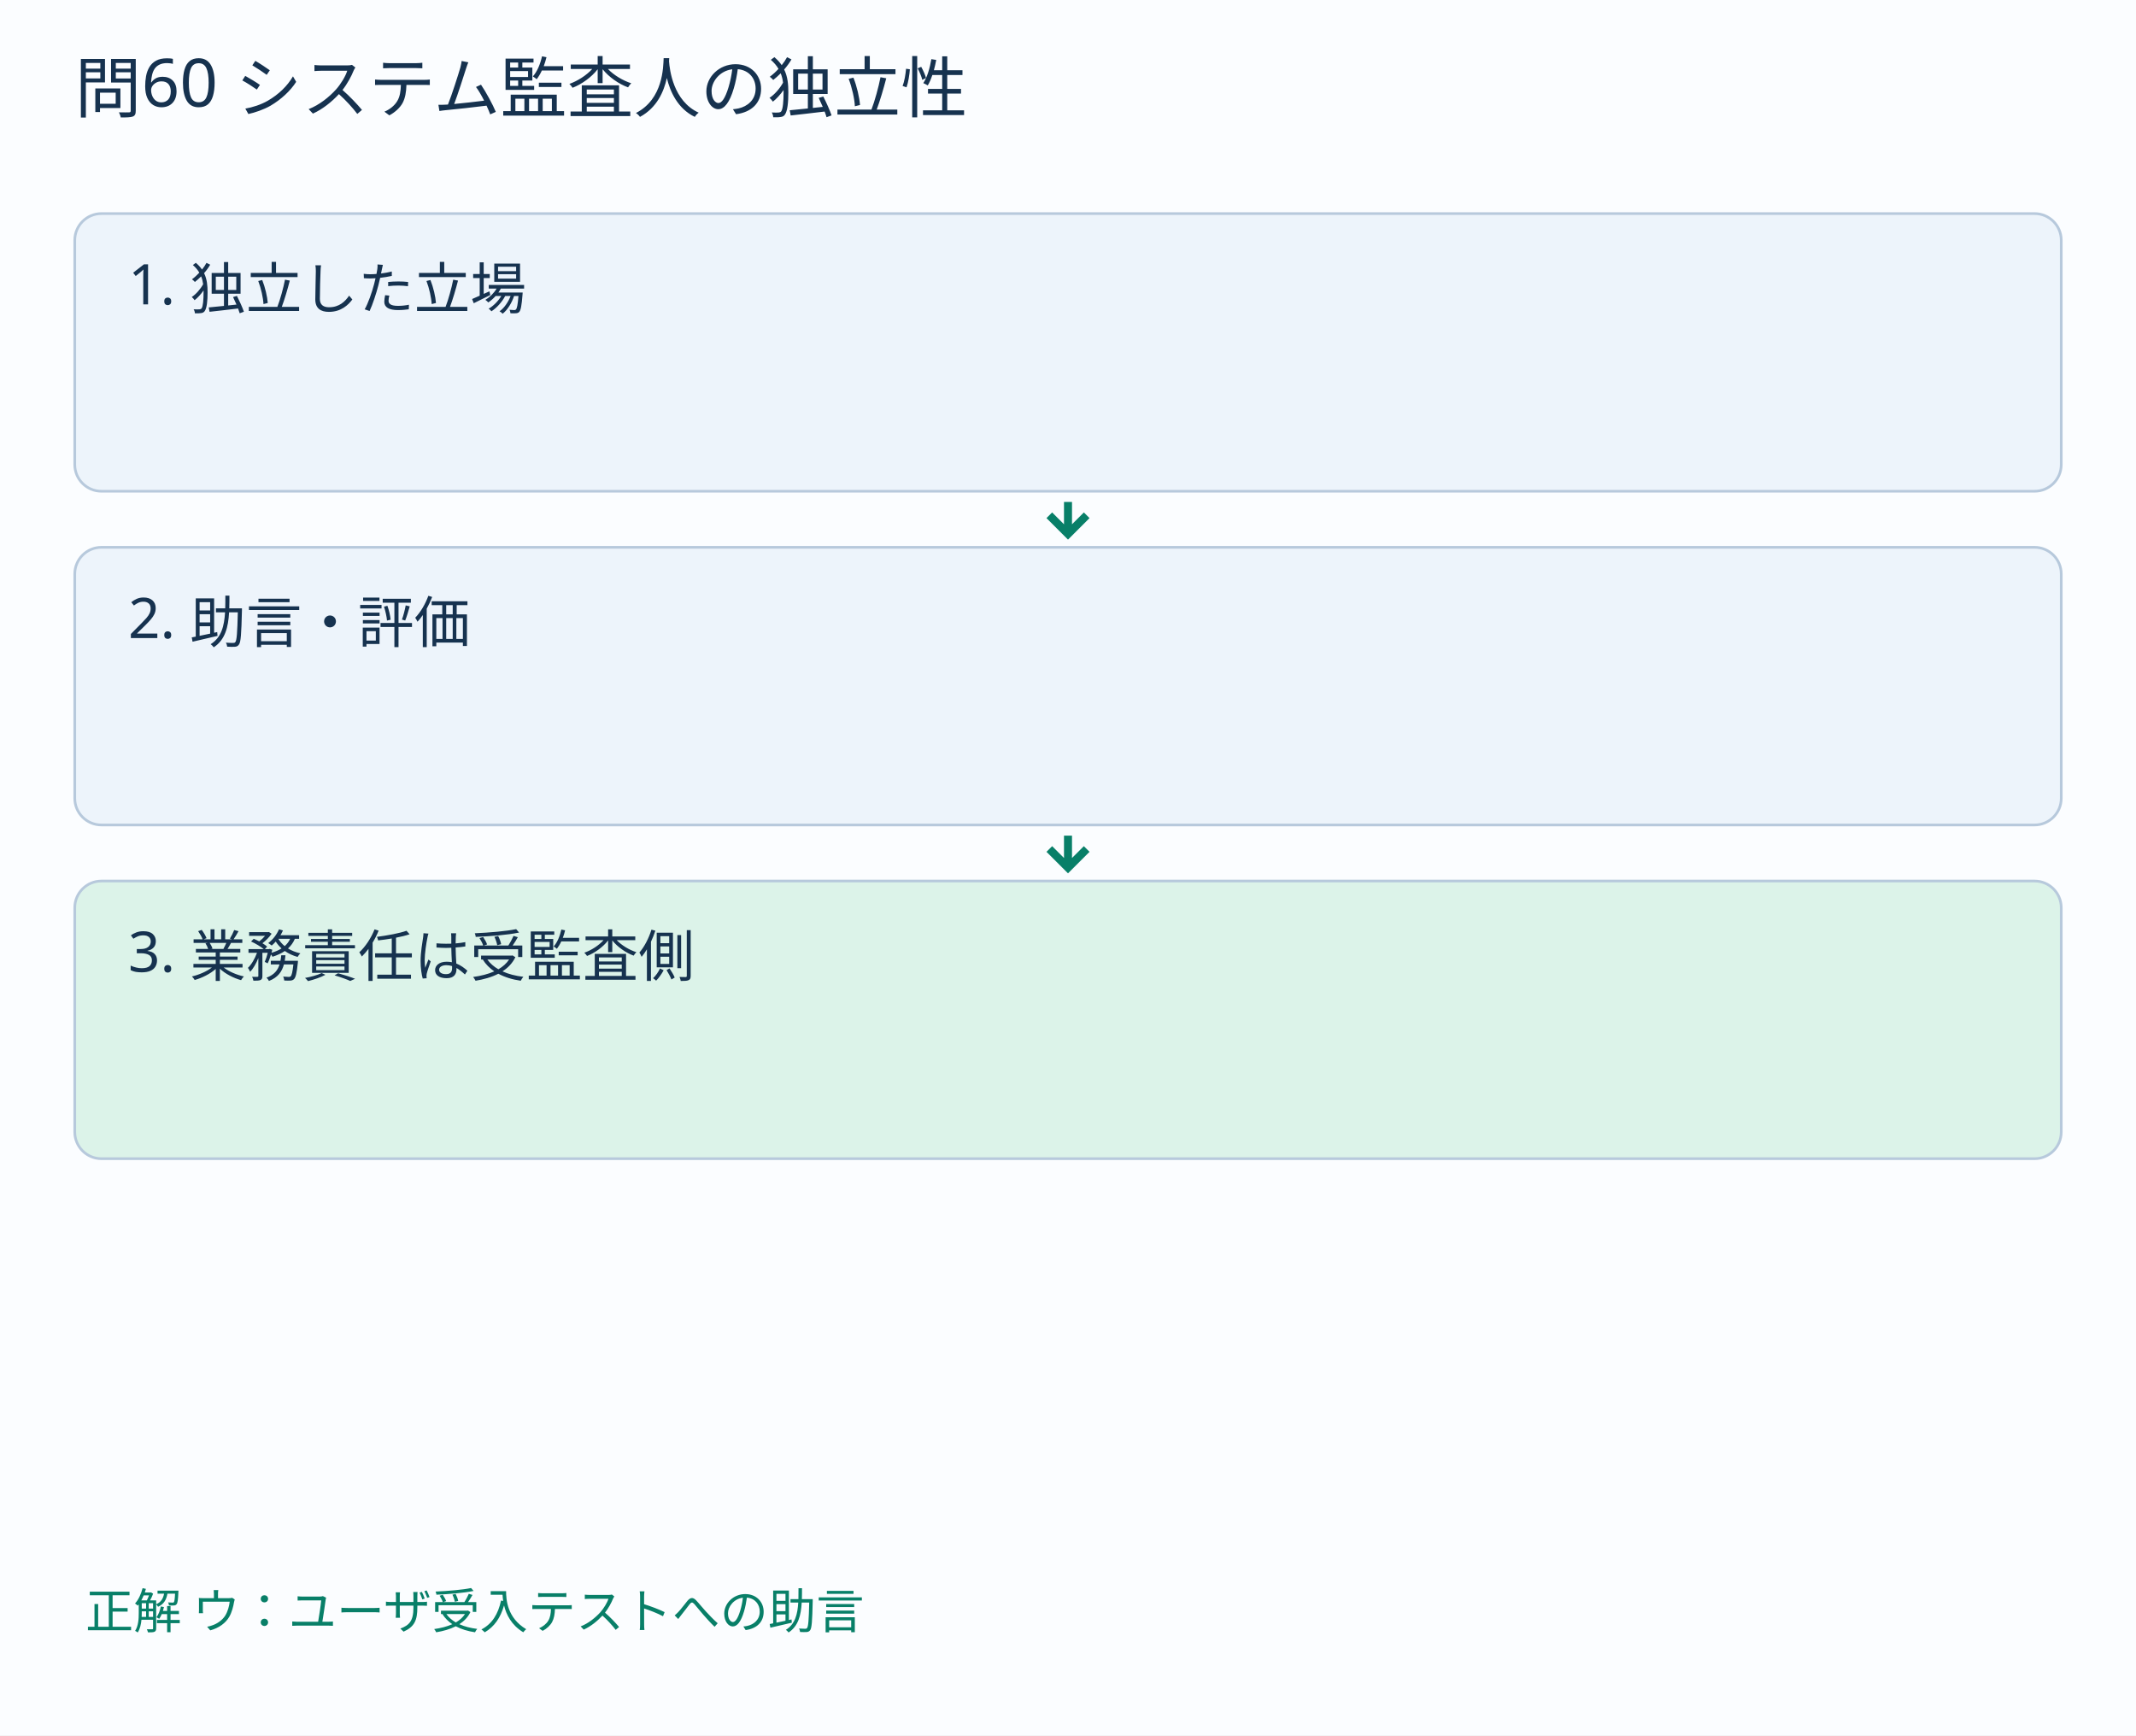
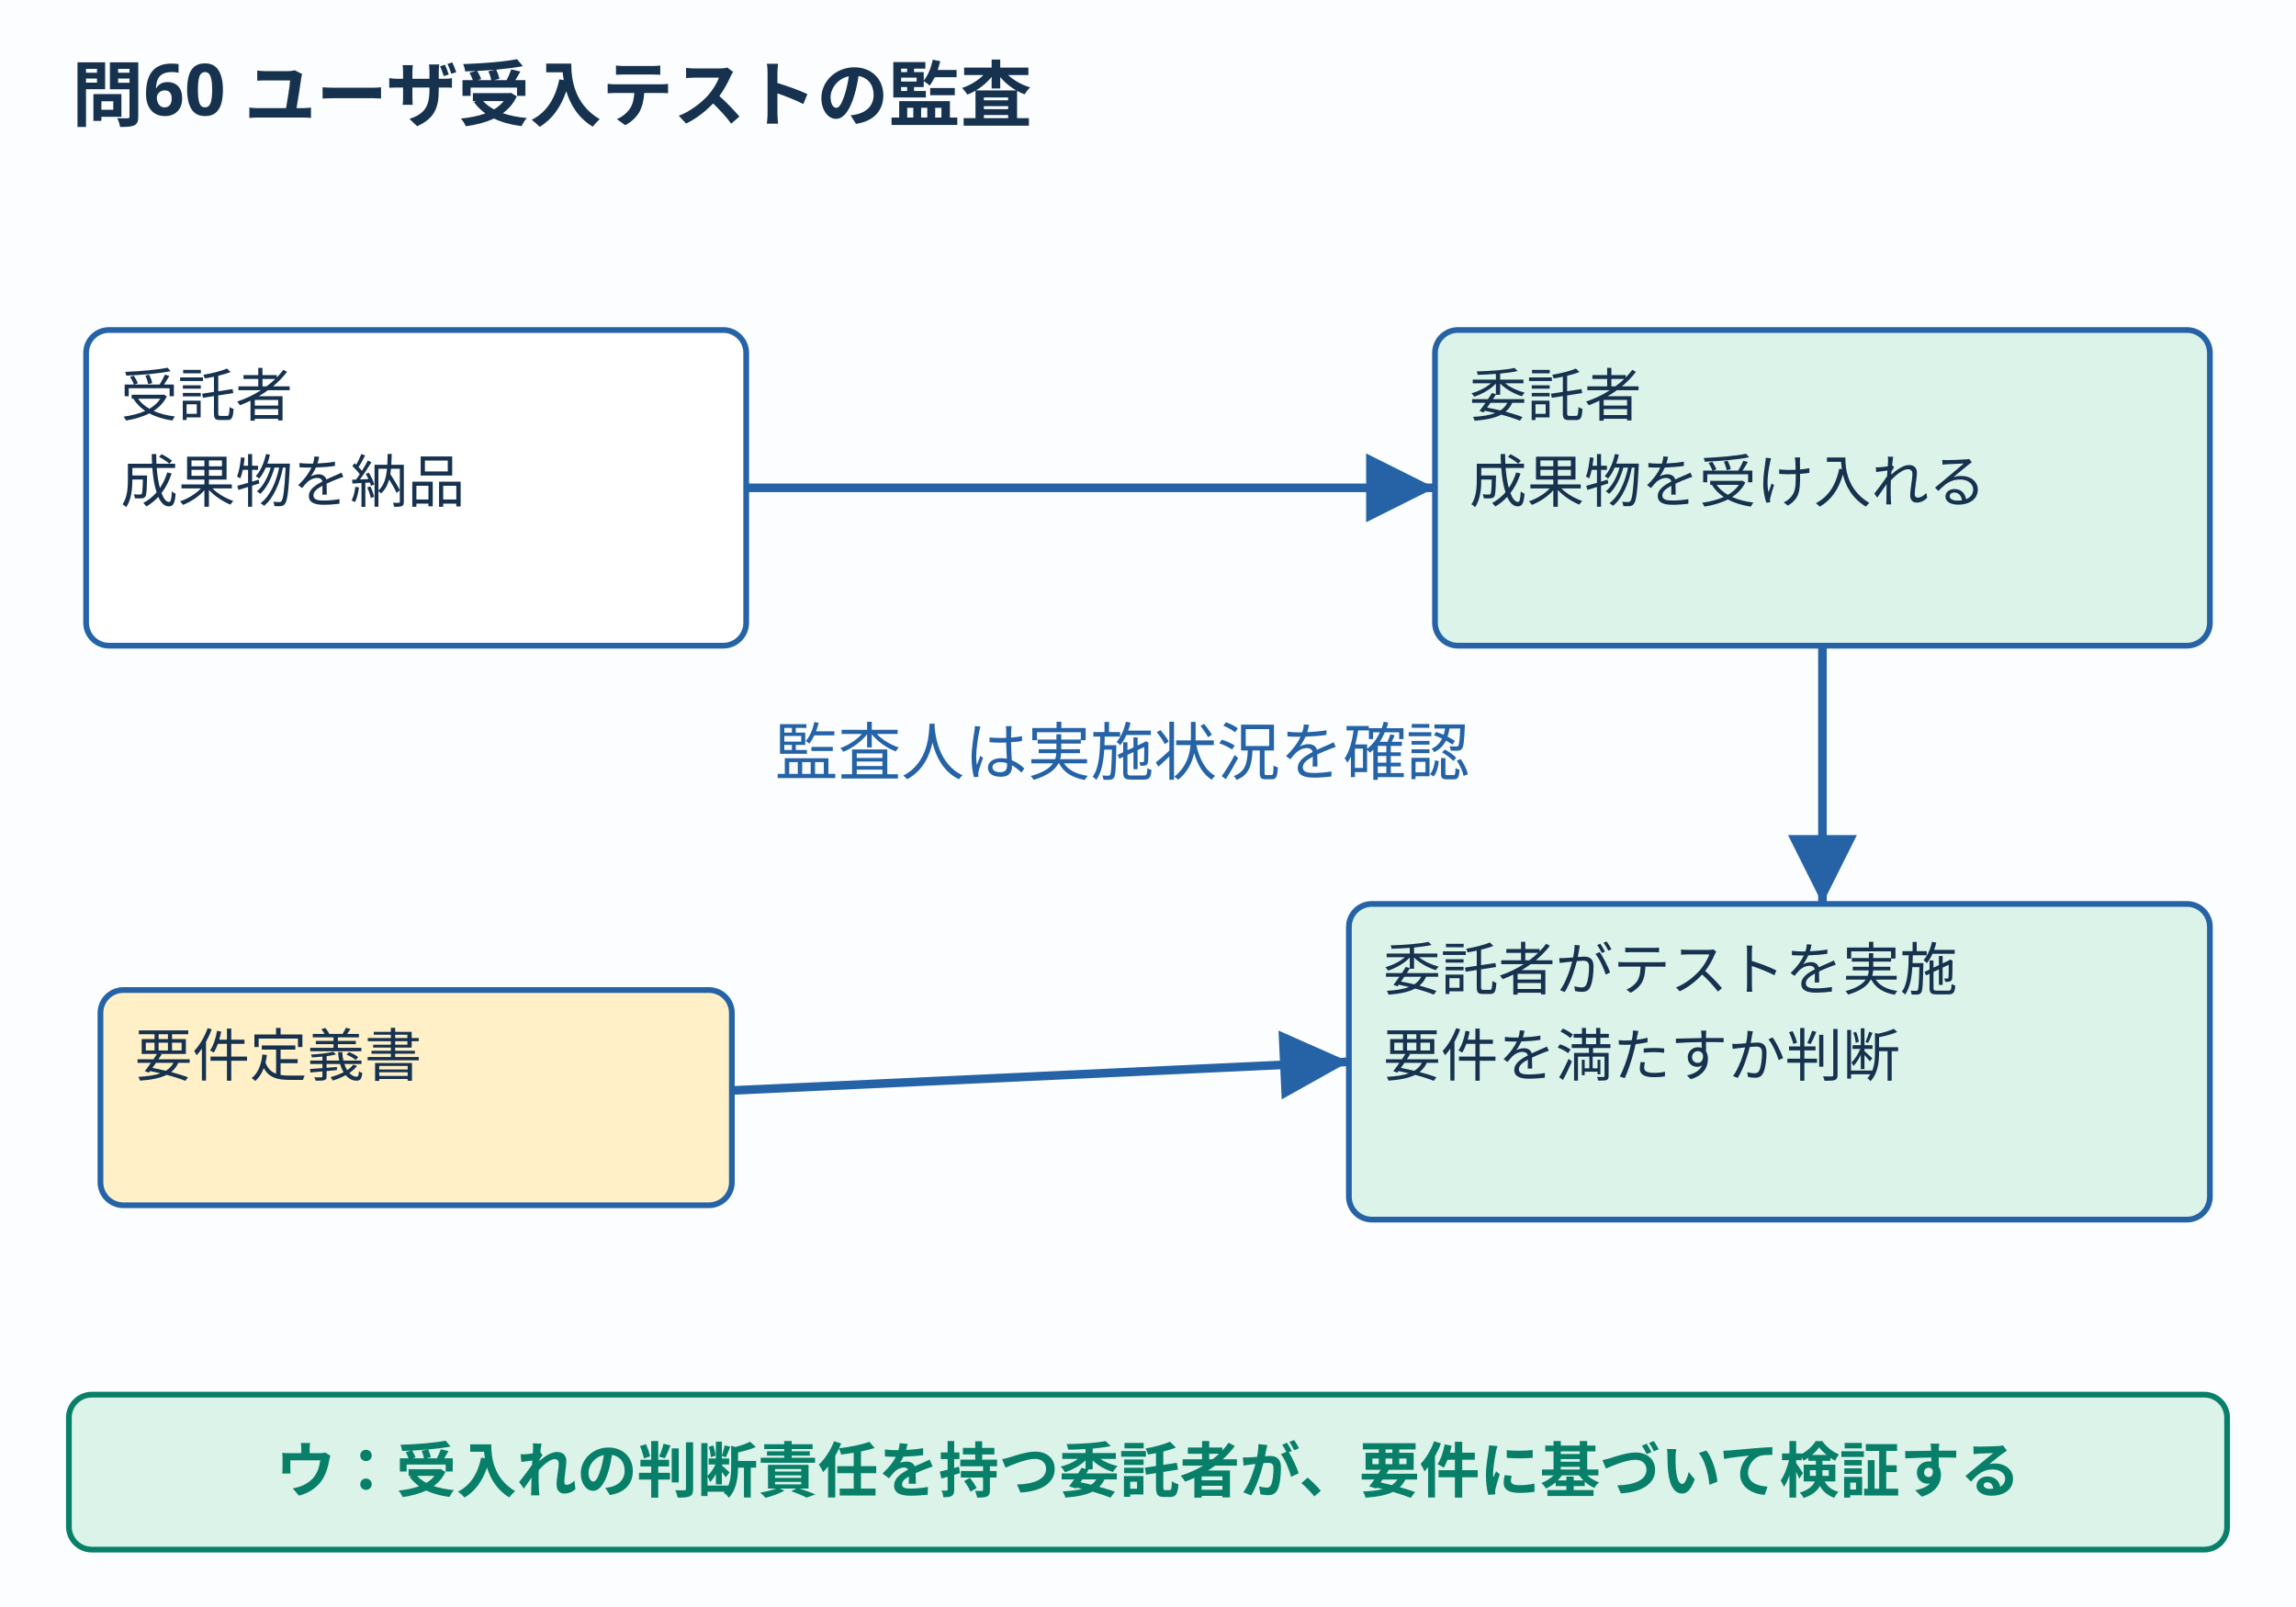
- <svg xmlns="http://www.w3.org/2000/svg" viewBox="0 0 800 650" role="img" aria-labelledby="title60">
-   <rect width="800" height="650" fill="#fbfdff" />
+ <svg xmlns="http://www.w3.org/2000/svg" viewBox="0 0 800 560" role="img" aria-labelledby="title60">
+   <defs>
+     <marker id="a60" markerWidth="9" markerHeight="9" refX="8" refY="4" orient="auto">
+       <path d="M0 0 L8 4 L0 8 Z" fill="#2563a6" />
+     </marker>
+   </defs>
+   <rect width="800" height="560" fill="#fbfdff" />
  <g font-family="Meiryo,Yu Gothic,sans-serif">
-     <text x="28" y="42" font-size="25" fill="#16324f">問60  システム監査人の独立性</text>
-     <rect x="28" y="80" width="744" height="104" rx="10" fill="#edf4fb" stroke="#b7c9dc" />
-     <text x="48" y="114" font-size="21" fill="#16324f">1. 独立した立場</text>
-     <path d="M400 188 v12 m-7 -7 7 7 7 -7" fill="none" stroke="#087f68" stroke-width="3" />
-     <rect x="28" y="205" width="744" height="104" rx="10" fill="#edf4fb" stroke="#b7c9dc" />
-     <text x="48" y="239" font-size="21" fill="#16324f">2. 助言・評価</text>
-     <path d="M400 313 v12 m-7 -7 7 7 7 -7" fill="none" stroke="#087f68" stroke-width="3" />
-     <rect x="28" y="330" width="744" height="104" rx="10" fill="#dcf3e9" stroke="#b7c9dc" />
-     <text x="48" y="364" font-size="21" fill="#16324f">3. 業務責任は受監査側</text>
-     <text x="32" y="610" font-size="18" fill="#087f68">正解 ウ：ユーザ受入テストへの助言</text>
+     <text x="25" y="42" font-size="25" fill="#16324f" font-weight="700">問60 ユーザ受入テストの監査</text>
+     <rect x="30" y="115" width="230" height="110" rx="8" fill="white" stroke="#2563a6" stroke-width="2" />
+     <text x="42" y="145" font-size="20" fill="#16324f" text-anchor="start" font-weight="400">受託者</text>
+     <text x="42" y="175" font-size="20" fill="#16324f" text-anchor="start" font-weight="400">成果物を納品</text>
+     <rect x="500" y="115" width="270" height="110" rx="8" fill="#dcf3e9" stroke="#2563a6" stroke-width="2" />
+     <text x="512" y="145" font-size="20" fill="#16324f" text-anchor="start" font-weight="400">委託者</text>
+     <text x="512" y="175" font-size="20" fill="#16324f" text-anchor="start" font-weight="400">成果物を受け入れる</text>
+     <path d="M260 170 L500 170" fill="none" stroke="#2563a6" stroke-width="3" marker-end="url(#a60)" />
+     <rect x="35" y="345" width="220" height="75" rx="8" fill="#fff0c7" stroke="#2563a6" stroke-width="2" />
+     <text x="47" y="375" font-size="20" fill="#16324f" text-anchor="start" font-weight="400">要件定義書</text>
+     <rect x="470" y="315" width="300" height="110" rx="8" fill="#dcf3e9" stroke="#2563a6" stroke-width="2" />
+     <text x="482" y="345" font-size="20" fill="#16324f" text-anchor="start" font-weight="400">委託者がテストを実施</text>
+     <text x="482" y="375" font-size="20" fill="#16324f" text-anchor="start" font-weight="400">要件を満たすか判断</text>
+     <path d="M255 380 L470 370" fill="none" stroke="#2563a6" stroke-width="3" marker-end="url(#a60)" />
+     <path d="M635 225 L635 315" fill="none" stroke="#2563a6" stroke-width="3" marker-end="url(#a60)" />
+     <text x="270" y="270" font-size="22" fill="#2563a6" text-anchor="start" font-weight="400">監査人は実施状況を確認</text>
+     <rect x="24" y="486" width="752" height="54" rx="8" fill="#dcf3e9" stroke="#087f68" stroke-width="2" />
+     <text x="400" y="520" font-size="21" fill="#087f68" text-anchor="middle" font-weight="700">ウ：受入れの判断責任を持つ委託者が、要件に基づいて検証する</text>
  </g>
</svg>
